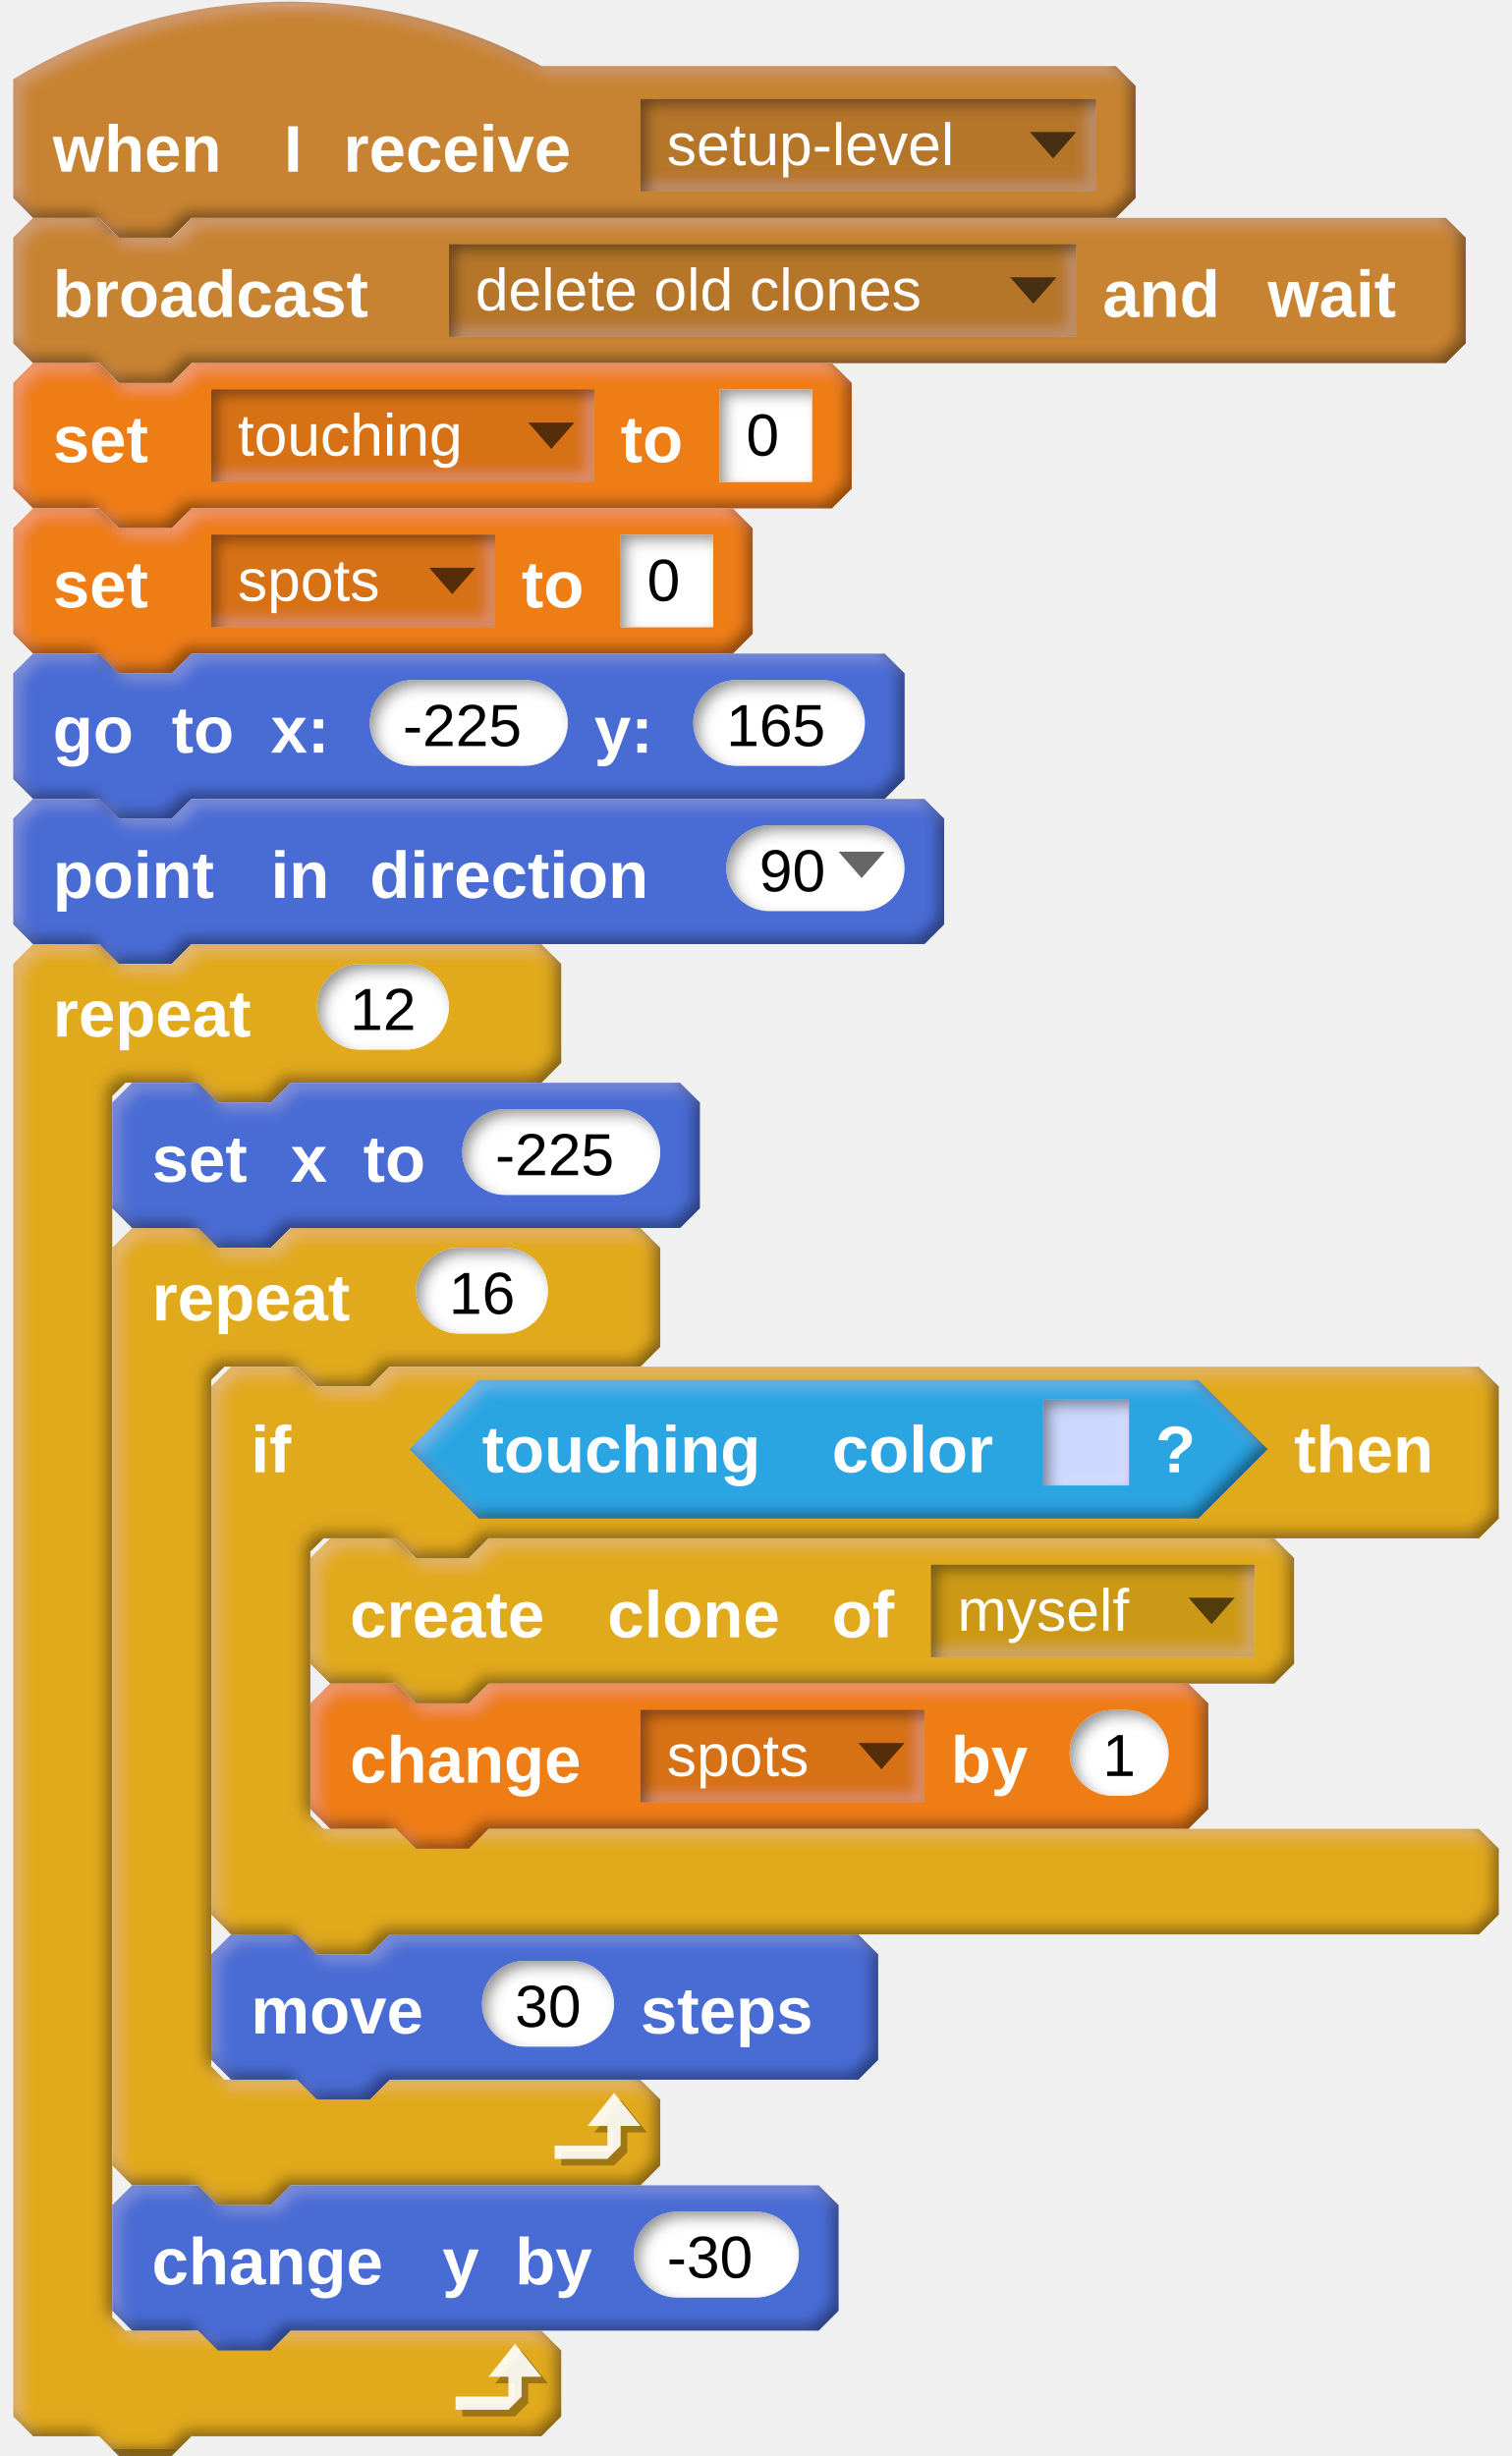
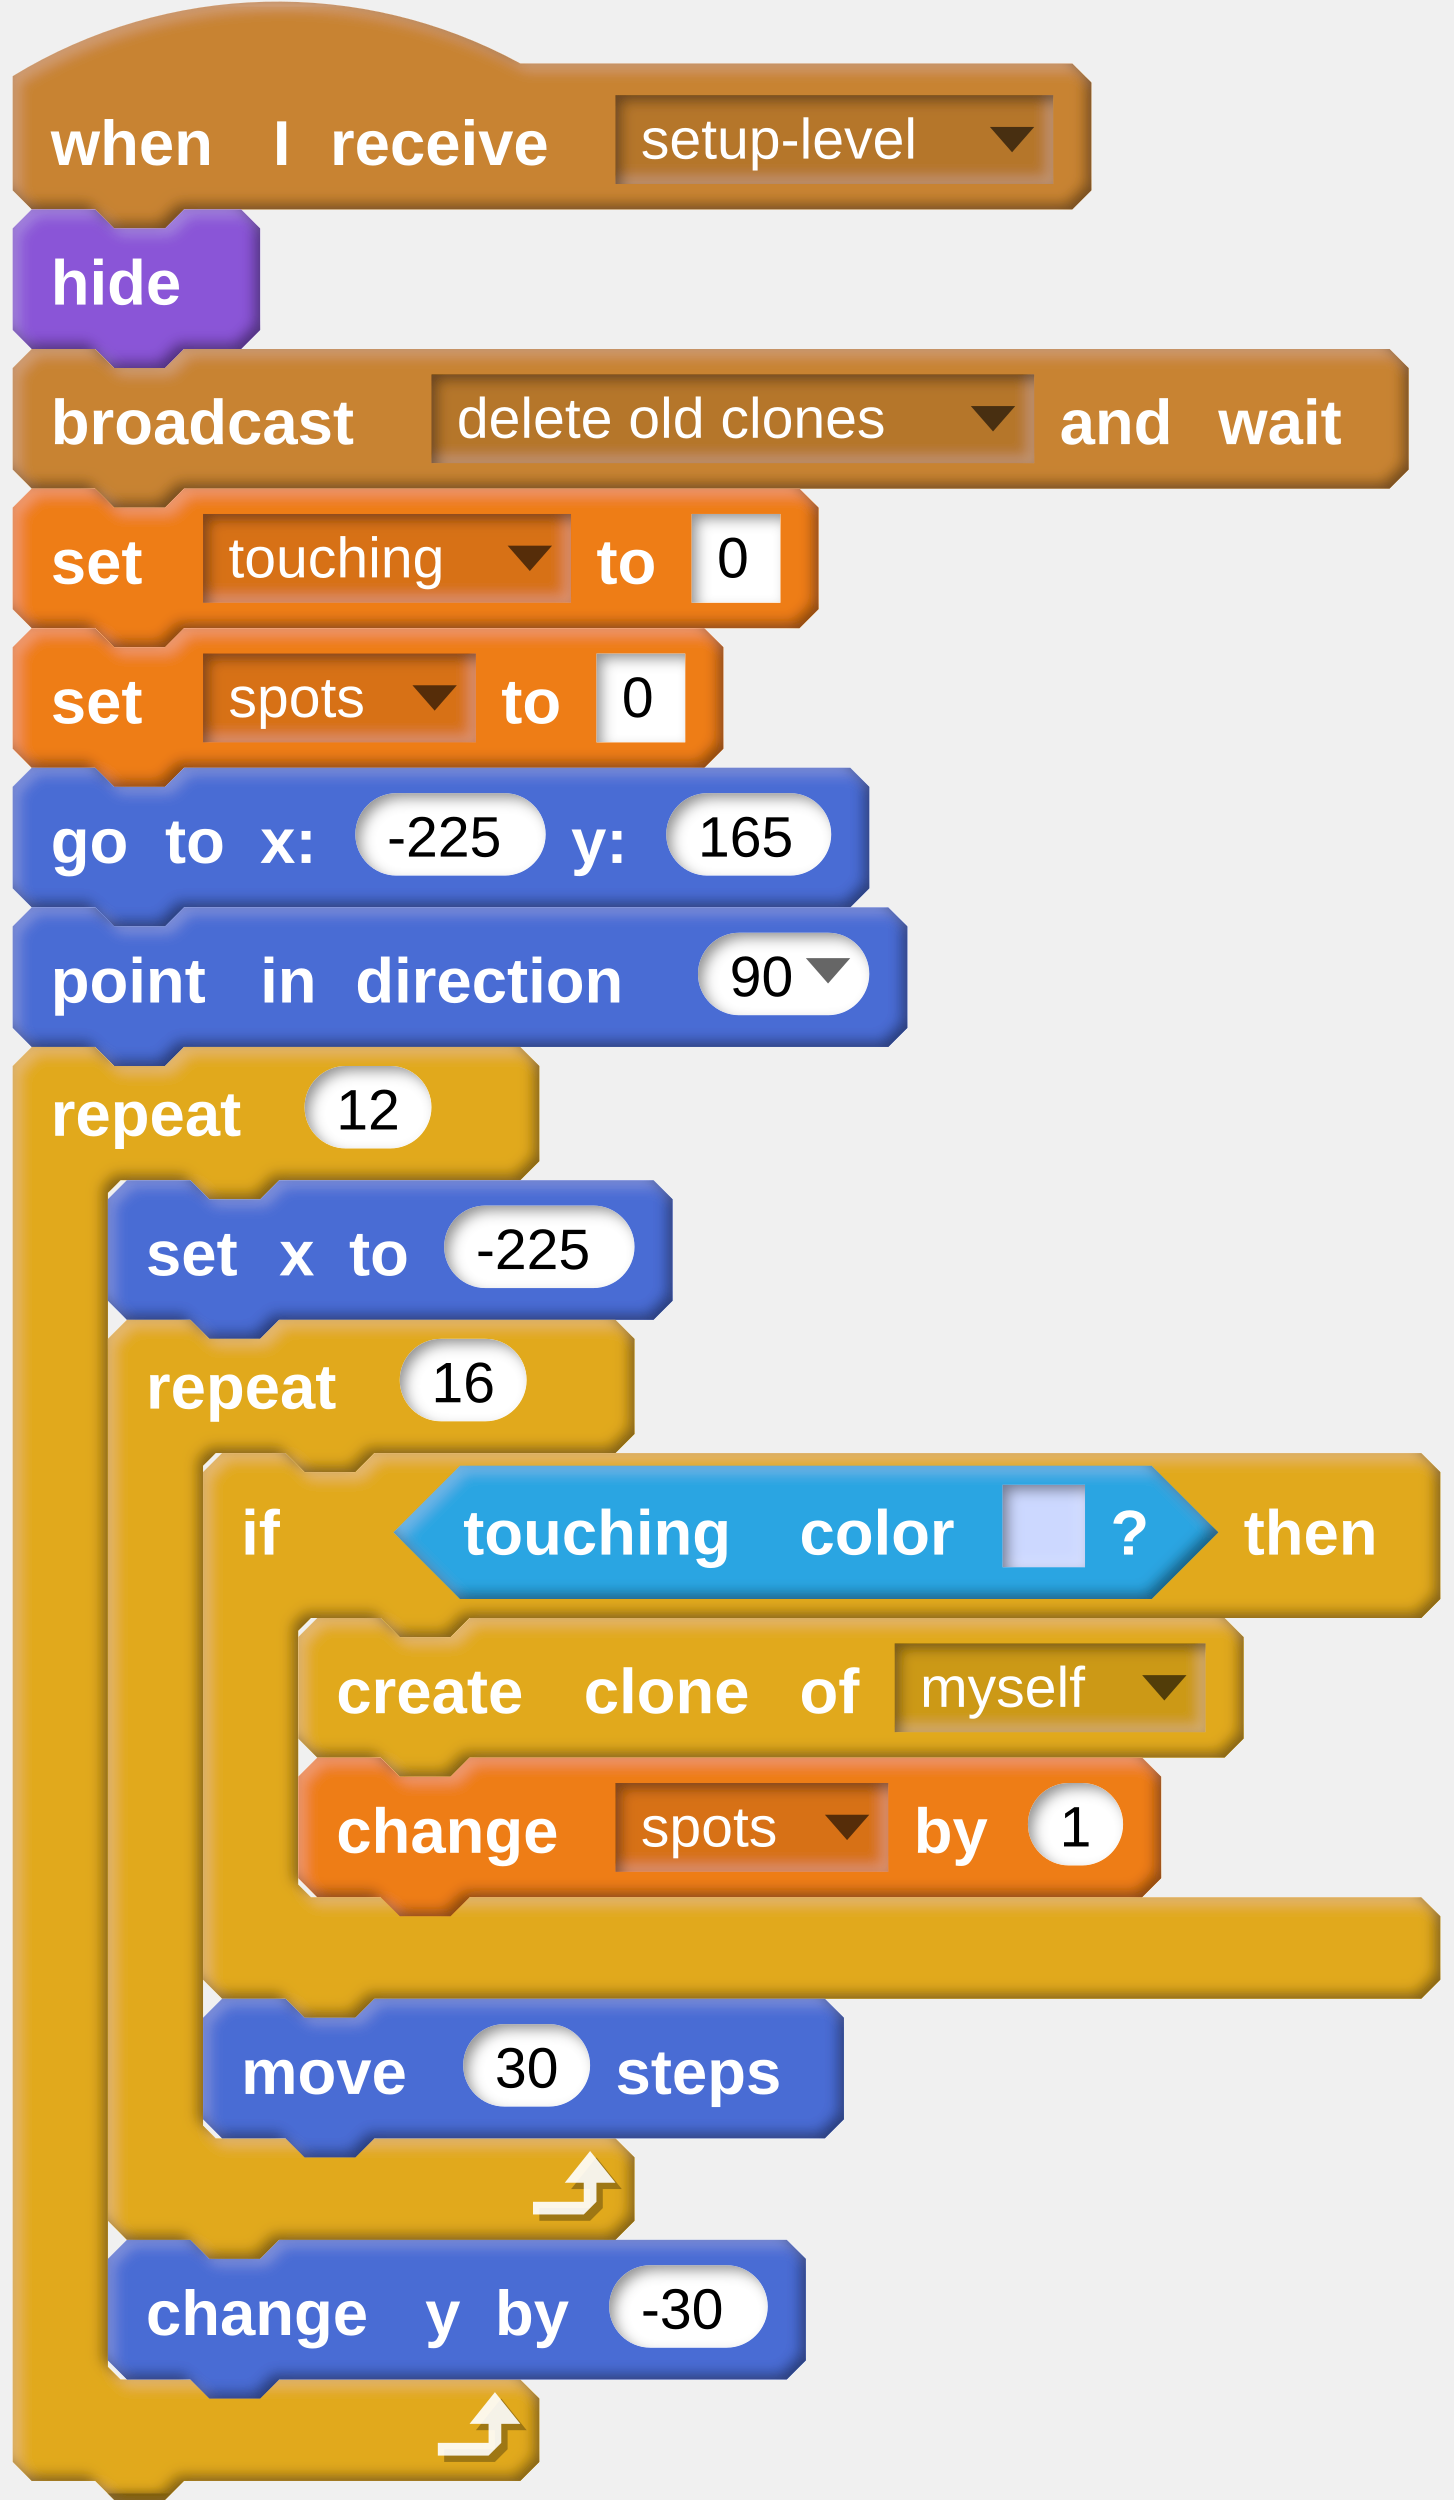
- <svg xmlns="http://www.w3.org/2000/svg" xmlns:xlink="http://www.w3.org/1999/xlink" version="1.1" width="229" height="372">
+ <svg xmlns="http://www.w3.org/2000/svg" xmlns:xlink="http://www.w3.org/1999/xlink" version="1.1" width="229" height="394">
  <defs>
    <filter id="bevelFilter" x0="-50%" y0="-50%" width="200%" height="200%">
      <feGaussianBlur result="blur-1" in="SourceAlpha" stdDeviation="1 1" />
      <feFlood result="flood-2" in="undefined" flood-color="#fff" flood-opacity="0.15" />
      <feOffset result="offset-3" in="blur-1" dx="1" dy="1" />
      <feComposite result="comp-4" operator="arithmetic" in="SourceAlpha" in2="offset-3" k2="1" k3="-1" />
      <feComposite result="comp-5" operator="in" in="flood-2" in2="comp-4" />
      <feFlood result="flood-6" in="undefined" flood-color="#000" flood-opacity="0.7" />
      <feOffset result="offset-7" in="blur-1" dx="-1" dy="-1" />
      <feComposite result="comp-8" operator="arithmetic" in="SourceAlpha" in2="offset-7" k2="1" k3="-1" />
      <feComposite result="comp-9" operator="in" in="flood-6" in2="comp-8" />
      <feMerge result="merge-10">
        <feMergeNode in="SourceGraphic" />
        <feMergeNode in="comp-5" />
        <feMergeNode in="comp-9" />
      </feMerge>
    </filter>
    <filter id="inputBevelFilter" x0="-50%" y0="-50%" width="200%" height="200%">
      <feGaussianBlur result="blur-1" in="SourceAlpha" stdDeviation="1 1" />
      <feFlood result="flood-2" in="undefined" flood-color="#fff" flood-opacity="0.15" />
      <feOffset result="offset-3" in="blur-1" dx="-1" dy="-1" />
      <feComposite result="comp-4" operator="arithmetic" in="SourceAlpha" in2="offset-3" k2="1" k3="-1" />
      <feComposite result="comp-5" operator="in" in="flood-2" in2="comp-4" />
      <feFlood result="flood-6" in="undefined" flood-color="#000" flood-opacity="0.7" />
      <feOffset result="offset-7" in="blur-1" dx="1" dy="1" />
      <feComposite result="comp-8" operator="arithmetic" in="SourceAlpha" in2="offset-7" k2="1" k3="-1" />
      <feComposite result="comp-9" operator="in" in="flood-6" in2="comp-8" />
      <feMerge result="merge-10">
        <feMergeNode in="SourceGraphic" />
        <feMergeNode in="comp-5" />
        <feMergeNode in="comp-9" />
      </feMerge>
    </filter>
    <filter id="inputDarkFilter" x0="-50%" y0="-50%" width="200%" height="200%">
      <feFlood result="flood-1" in="undefined" flood-color="#000" flood-opacity="0.2" />
      <feComposite result="comp-2" operator="in" in="flood-1" in2="SourceAlpha" />
      <feMerge result="merge-3">
        <feMergeNode in="SourceGraphic" />
        <feMergeNode in="comp-2" />
      </feMerge>
    </filter>
    <path d="M1.504 21L0 19.493 4.567 0h1.948l-.5 2.418s1.002-.502 3.006 0c2.006.503 3.008 2.01 6.517 2.01 3.508 0 4.463-.545 4.463-.545l-.823 9.892s-2.137 1.005-5.144.696c-3.007-.307-3.007-2.007-6.014-2.51-3.008-.502-4.512.503-4.512.503L1.504 21z" fill="#3f8d15" id="greenFlag" />
    <path d="M6.724 0C3.01 0 0 2.91 0 6.5c0 2.316 1.253 4.35 3.14 5.5H5.17v-1.256C3.364 10.126 2.07 8.46 2.07 6.5 2.07 4.015 4.152 2 6.723 2c1.14 0 2.184.396 2.993 1.053L8.31 4.13c-.45.344-.398.826.11 1.08L15 8.5 13.858.992c-.083-.547-.514-.714-.963-.37l-1.532 1.172A6.825 6.825 0 0 0 6.723 0z" fill="#fff" id="turnRight" />
    <path d="M3.637 1.794A6.825 6.825 0 0 1 8.277 0C11.99 0 15 2.91 15 6.5c0 2.316-1.253 4.35-3.14 5.5H9.83v-1.256c1.808-.618 3.103-2.285 3.103-4.244 0-2.485-2.083-4.5-4.654-4.5-1.14 0-2.184.396-2.993 1.053L6.69 4.13c.45.344.398.826-.11 1.08L0 8.5 1.142.992c.083-.547.514-.714.963-.37l1.532 1.172z" fill="#fff" id="turnLeft" />
    <path d="M0 0L4 4L0 8Z" fill="#111" id="addInput" />
    <path d="M4 0L4 8L0 4Z" fill="#111" id="delInput" />
    <g id="loopArrow">
      <path d="M8 0l2 -2l0 -3l3 0l-4 -5l-4 5l3 0l0 3l-8 0l0 2" fill="#000" opacity="0.3" />
      <path d="M8 0l2 -2l0 -3l3 0l-4 -5l-4 5l3 0l0 3l-8 0l0 2" fill="#fff" opacity="0.9" transform="translate(-1 -1)" />
    </g>
    <style>.sb-label{font-family:Lucida Grande,Verdana,Arial,DejaVu Sans,sans-serif;font-weight:700;fill:#fff;font-size:10px;word-spacing:+1px}.sb-obsolete{fill:#d42828}.sb-motion{fill:#4a6cd4}.sb-looks{fill:#8a55d7}.sb-sound{fill:#bb42c3}.sb-pen{fill:#0e9a6c}.sb-events{fill:#c88330}.sb-control{fill:#e1a91a}.sb-sensing{fill:#2ca5e2}.sb-operators{fill:#5cb712}.sb-variables{fill:#ee7d16}.sb-list{fill:#cc5b22}.sb-custom{fill:#632d99}.sb-custom-arg{fill:#5947b1}.sb-extension{fill:#4b4a60}.sb-grey{fill:#969696}.sb-bevel{filter:url(#bevelFilter)}.sb-input{filter:url(#inputBevelFilter)}.sb-input-number,.sb-input-number-dropdown,.sb-input-string{fill:#fff}.sb-literal-dropdown,.sb-literal-number,.sb-literal-number-dropdown,.sb-literal-string{font-weight:400;font-size:9px;word-spacing:0}.sb-literal-number,.sb-literal-number-dropdown,.sb-literal-string{fill:#000}.sb-darker{filter:url(#inputDarkFilter)}.sb-outline{stroke:#fff;stroke-opacity:.2;stroke-width:2;fill:none}.sb-define-hat-cap{stroke:#632d99;stroke-width:1;fill:#8e2ec2}.sb-comment{fill:#ffffa5;stroke:#d0d1d2;stroke-width:1}.sb-comment-line{fill:#ffff80}.sb-comment-label{font-family:Helevetica,Arial,DejaVu Sans,sans-serif;font-weight:700;fill:#5c5d5f;word-spacing:0;font-size:12px}</style>
  </defs>
  <g>
    <g transform="translate(0 0)">
      <g transform="translate(2 0)">
        <path d="M 0 12 L 0 12 A 80 80 0 0 1 80 10 L 167 10 L 170 13 L 170 30 L 167 33 L 27 33 L 24 36 L 16 36 L 13 33 L 3 33 L 0 30 Z" class="sb-events sb-bevel" />
        <text x="0" y="10" class="sb-label " transform="translate(6 16)">when</text>
        <text x="0" y="10" class="sb-label " transform="translate(41 16)">I</text>
        <text x="0" y="10" class="sb-label " transform="translate(50 16)">receive</text>
        <g transform="translate(95 15)">
          <g width="69" height="14" class="sb-input sb-input-dropdown">
            <rect x="0" y="0" width="69" height="14" class="sb-events sb-darker" />
          </g>
          <text x="0" y="10" class="sb-label sb-literal-dropdown" transform="translate(4 0)">setup-level</text>
          <polygon points="7 0 3.5 4 0 0" fill="#000" opacity="0.6" transform="translate(59 5)" />
        </g>
      </g>
      <g transform="translate(2 33)">
+         <path d="M 0 3 L 3 0 L 13 0 L 16 3 L 24 3 L 27 0 L 36 0 L 39 3 L 39 19 L 36 22 L 27 22 L 24 25 L 16 25 L 13 22 L 3 22 L 0 19 Z" class="sb-looks sb-bevel" />
+         <text x="0" y="10" class="sb-label " transform="translate(6 5)">hide</text>
+       </g>
+       <g transform="translate(2 55)">
        <path d="M 0 3 L 3 0 L 13 0 L 16 3 L 24 3 L 27 0 L 217 0 L 220 3 L 220 19 L 217 22 L 27 22 L 24 25 L 16 25 L 13 22 L 3 22 L 0 19 Z" class="sb-events sb-bevel" />
        <text x="0" y="10" class="sb-label " transform="translate(6 5)">broadcast</text>
        <g transform="translate(66 4)">
          <g width="95" height="14" class="sb-input sb-input-dropdown">
            <rect x="0" y="0" width="95" height="14" class="sb-events sb-darker" />
          </g>
          <text x="0" y="10" class="sb-label sb-literal-dropdown" transform="translate(4 0)">delete old clones</text>
          <polygon points="7 0 3.5 4 0 0" fill="#000" opacity="0.6" transform="translate(85 5)" />
        </g>
        <text x="0" y="10" class="sb-label " transform="translate(165 5)">and</text>
        <text x="0" y="10" class="sb-label " transform="translate(190 5)">wait</text>
      </g>
-       <g transform="translate(2 55)">
+       <g transform="translate(2 77)">
        <path d="M 0 3 L 3 0 L 13 0 L 16 3 L 24 3 L 27 0 L 124 0 L 127 3 L 127 19 L 124 22 L 27 22 L 24 25 L 16 25 L 13 22 L 3 22 L 0 19 Z" class="sb-variables sb-bevel" />
        <text x="0" y="10" class="sb-label " transform="translate(6 5)">set</text>
        <g transform="translate(30 4)">
          <g width="58" height="14" class="sb-input sb-input-dropdown">
            <rect x="0" y="0" width="58" height="14" class="sb-variables sb-darker" />
          </g>
          <text x="0" y="10" class="sb-label sb-literal-dropdown" transform="translate(4 0)">touching</text>
          <polygon points="7 0 3.5 4 0 0" fill="#000" opacity="0.6" transform="translate(48 5)" />
        </g>
        <text x="0" y="10" class="sb-label " transform="translate(92 5)">to</text>
        <g transform="translate(107 4)">
          <rect x="0" y="0" width="14" height="14" class="sb-input sb-input-string" />
          <text x="0" y="10" class="sb-label sb-literal-string" transform="translate(4 0)">0</text>
        </g>
      </g>
-       <g transform="translate(2 77)">
+       <g transform="translate(2 99)">
        <path d="M 0 3 L 3 0 L 13 0 L 16 3 L 24 3 L 27 0 L 109 0 L 112 3 L 112 19 L 109 22 L 27 22 L 24 25 L 16 25 L 13 22 L 3 22 L 0 19 Z" class="sb-variables sb-bevel" />
        <text x="0" y="10" class="sb-label " transform="translate(6 5)">set</text>
        <g transform="translate(30 4)">
          <g width="43" height="14" class="sb-input sb-input-dropdown">
            <rect x="0" y="0" width="43" height="14" class="sb-variables sb-darker" />
          </g>
          <text x="0" y="10" class="sb-label sb-literal-dropdown" transform="translate(4 0)">spots</text>
          <polygon points="7 0 3.5 4 0 0" fill="#000" opacity="0.6" transform="translate(33 5)" />
        </g>
        <text x="0" y="10" class="sb-label " transform="translate(77 5)">to</text>
        <g transform="translate(92 4)">
          <rect x="0" y="0" width="14" height="14" class="sb-input sb-input-string" />
          <text x="0" y="10" class="sb-label sb-literal-string" transform="translate(4 0)">0</text>
        </g>
      </g>
-       <g transform="translate(2 99)">
+       <g transform="translate(2 121)">
        <path d="M 0 3 L 3 0 L 13 0 L 16 3 L 24 3 L 27 0 L 132 0 L 135 3 L 135 19 L 132 22 L 27 22 L 24 25 L 16 25 L 13 22 L 3 22 L 0 19 Z" class="sb-motion sb-bevel" />
        <text x="0" y="10" class="sb-label " transform="translate(6 5)">go</text>
        <text x="0" y="10" class="sb-label " transform="translate(24 5)">to</text>
        <text x="0" y="10" class="sb-label " transform="translate(39 5)">x:</text>
        <g transform="translate(54 4)">
          <path d="M 6.5 0 L 23.5 0 A 6.5 6.5 0 0 1 23.5 13 L 6.5 13 A 6.5 6.5 0 0 1 6.5 0 Z" class="sb-input sb-input-number" />
          <text x="0" y="10" class="sb-label sb-literal-number" transform="translate(5 0)">-225</text>
        </g>
        <text x="0" y="10" class="sb-label " transform="translate(88 5)">y:</text>
        <g transform="translate(103 4)">
          <path d="M 6.5 0 L 19.5 0 A 6.5 6.5 0 0 1 19.5 13 L 6.5 13 A 6.5 6.5 0 0 1 6.5 0 Z" class="sb-input sb-input-number" />
          <text x="0" y="10" class="sb-label sb-literal-number" transform="translate(5 0)">165</text>
        </g>
      </g>
-       <g transform="translate(2 121)">
+       <g transform="translate(2 143)">
        <path d="M 0 3 L 3 0 L 13 0 L 16 3 L 24 3 L 27 0 L 138 0 L 141 3 L 141 19 L 138 22 L 27 22 L 24 25 L 16 25 L 13 22 L 3 22 L 0 19 Z" class="sb-motion sb-bevel" />
        <text x="0" y="10" class="sb-label " transform="translate(6 5)">point</text>
        <text x="0" y="10" class="sb-label " transform="translate(39 5)">in</text>
        <text x="0" y="10" class="sb-label " transform="translate(54 5)">direction</text>
        <g transform="translate(108 4)">
          <path d="M 6.5 0 L 20.5 0 A 6.5 6.5 0 0 1 20.5 13 L 6.5 13 A 6.5 6.5 0 0 1 6.5 0 Z" class="sb-input sb-input-number-dropdown" />
          <text x="0" y="10" class="sb-label sb-literal-number-dropdown" transform="translate(5 0)">90</text>
          <polygon points="7 0 3.5 4 0 0" fill="#000" opacity="0.6" transform="translate(17 4)" />
        </g>
      </g>
-       <g transform="translate(2 143)">
+       <g transform="translate(2 165)">
        <path d="M 0 3 L 3 0 L 13 0 L 16 3 L 24 3 L 27 0 L 80 0 L 83 3 L 83 18 L 80 21 L 42 21 L 39 24 L 31 24 L 28 21 L 17 21 L 15 23 L 15 208 L 17 210 L 80 210 L 83 213 L 83 223 L 80 226 L 27 226 L 24 229 L 16 229 L 13 226 L 3 226 L 0 223" class="sb-control sb-bevel" />
        <text x="0" y="10" class="sb-label " transform="translate(6 4)">repeat</text>
        <g transform="translate(46 3)">
          <path d="M 6.5 0 L 13.5 0 A 6.5 6.5 0 0 1 13.5 13 L 6.5 13 A 6.5 6.5 0 0 1 6.5 0 Z" class="sb-input sb-input-number" />
          <text x="0" y="10" class="sb-label sb-literal-number" transform="translate(5 0)">12</text>
        </g>
        <use xlink:href="#loopArrow" transform="translate(68 223)" />
        <g transform="translate(15 21)">
          <g transform="translate(0 0)">
            <path d="M 0 3 L 3 0 L 13 0 L 16 3 L 24 3 L 27 0 L 86 0 L 89 3 L 89 19 L 86 22 L 27 22 L 24 25 L 16 25 L 13 22 L 3 22 L 0 19 Z" class="sb-motion sb-bevel" />
            <text x="0" y="10" class="sb-label " transform="translate(6 5)">set</text>
            <text x="0" y="10" class="sb-label " transform="translate(27 5)">x</text>
            <text x="0" y="10" class="sb-label " transform="translate(38 5)">to</text>
            <g transform="translate(53 4)">
              <path d="M 6.5 0 L 23.5 0 A 6.5 6.5 0 0 1 23.5 13 L 6.5 13 A 6.5 6.5 0 0 1 6.5 0 Z" class="sb-input sb-input-number" />
              <text x="0" y="10" class="sb-label sb-literal-number" transform="translate(5 0)">-225</text>
            </g>
          </g>
          <g transform="translate(0 22)">
            <path d="M 0 3 L 3 0 L 13 0 L 16 3 L 24 3 L 27 0 L 80 0 L 83 3 L 83 18 L 80 21 L 42 21 L 39 24 L 31 24 L 28 21 L 17 21 L 15 23 L 15 127 L 17 129 L 80 129 L 83 132 L 83 142 L 80 145 L 27 145 L 24 148 L 16 148 L 13 145 L 3 145 L 0 142" class="sb-control sb-bevel" />
            <text x="0" y="10" class="sb-label " transform="translate(6 4)">repeat</text>
            <g transform="translate(46 3)">
              <path d="M 6.5 0 L 13.5 0 A 6.5 6.5 0 0 1 13.5 13 L 6.5 13 A 6.5 6.5 0 0 1 6.5 0 Z" class="sb-input sb-input-number" />
              <text x="0" y="10" class="sb-label sb-literal-number" transform="translate(5 0)">16</text>
            </g>
            <use xlink:href="#loopArrow" transform="translate(68 142)" />
            <g transform="translate(15 21)">
              <g transform="translate(0 0)">
                <path d="M 0 3 L 3 0 L 13 0 L 16 3 L 24 3 L 27 0 L 192 0 L 195 3 L 195 23 L 192 26 L 42 26 L 39 29 L 31 29 L 28 26 L 17 26 L 15 28 L 15 68 L 17 70 L 192 70 L 195 73 L 195 83 L 192 86 L 27 86 L 24 89 L 16 89 L 13 86 L 3 86 L 0 83" class="sb-control sb-bevel" />
                <text x="0" y="10" class="sb-label " transform="translate(6 6)">if</text>
                <g transform="translate(30 2)">
                  <path d="M 10.5 0 L 119.5 0 130 10.5 L 130 10.5 119.5 21 L 10.5 21 0 10.5 L 0 10.5 10.5 0 Z" class="sb-sensing sb-bevel" />
                  <text x="0" y="10" class="sb-label " transform="translate(11 4)">touching</text>
                  <text x="0" y="10" class="sb-label " transform="translate(64 4)">color</text>
                  <g transform="translate(96 3)">
                    <rect x="0" y="0" width="13" height="13" fill="#ccd8ff" class="sb-input sb-input-color" />
                  </g>
                  <text x="0" y="10" class="sb-label " transform="translate(113 4)">?</text>
                </g>
                <text x="0" y="10" class="sb-label " transform="translate(164 6)">then</text>
                <g transform="translate(15 26)">
                  <g transform="translate(0 0)">
                    <path d="M 0 3 L 3 0 L 13 0 L 16 3 L 24 3 L 27 0 L 146 0 L 149 3 L 149 19 L 146 22 L 27 22 L 24 25 L 16 25 L 13 22 L 3 22 L 0 19 Z" class="sb-control sb-bevel" />
                    <text x="0" y="10" class="sb-label " transform="translate(6 5)">create</text>
                    <text x="0" y="10" class="sb-label " transform="translate(45 5)">clone</text>
                    <text x="0" y="10" class="sb-label " transform="translate(79 5)">of</text>
                    <g transform="translate(94 4)">
                      <g width="49" height="14" class="sb-input sb-input-dropdown">
                        <rect x="0" y="0" width="49" height="14" class="sb-control sb-darker" />
                      </g>
                      <text x="0" y="10" class="sb-label sb-literal-dropdown" transform="translate(4 0)">myself</text>
                      <polygon points="7 0 3.5 4 0 0" fill="#000" opacity="0.6" transform="translate(39 5)" />
                    </g>
                  </g>
                  <g transform="translate(0 22)">
                    <path d="M 0 3 L 3 0 L 13 0 L 16 3 L 24 3 L 27 0 L 133 0 L 136 3 L 136 19 L 133 22 L 27 22 L 24 25 L 16 25 L 13 22 L 3 22 L 0 19 Z" class="sb-variables sb-bevel" />
                    <text x="0" y="10" class="sb-label " transform="translate(6 5)">change</text>
                    <g transform="translate(50 4)">
                      <g width="43" height="14" class="sb-input sb-input-dropdown">
                        <rect x="0" y="0" width="43" height="14" class="sb-variables sb-darker" />
                      </g>
                      <text x="0" y="10" class="sb-label sb-literal-dropdown" transform="translate(4 0)">spots</text>
                      <polygon points="7 0 3.5 4 0 0" fill="#000" opacity="0.6" transform="translate(33 5)" />
                    </g>
                    <text x="0" y="10" class="sb-label " transform="translate(97 5)">by</text>
                    <g transform="translate(115 4)">
                      <path d="M 6.5 0 L 8.5 0 A 6.5 6.5 0 0 1 8.5 13 L 6.5 13 A 6.5 6.5 0 0 1 6.5 0 Z" class="sb-input sb-input-number" />
                      <text x="0" y="10" class="sb-label sb-literal-number" transform="translate(5 0)">1</text>
                    </g>
                  </g>
                </g>
              </g>
              <g transform="translate(0 86)">
                <path d="M 0 3 L 3 0 L 13 0 L 16 3 L 24 3 L 27 0 L 98 0 L 101 3 L 101 19 L 98 22 L 27 22 L 24 25 L 16 25 L 13 22 L 3 22 L 0 19 Z" class="sb-motion sb-bevel" />
                <text x="0" y="10" class="sb-label " transform="translate(6 5)">move</text>
                <g transform="translate(41 4)">
                  <path d="M 6.5 0 L 13.5 0 A 6.5 6.5 0 0 1 13.5 13 L 6.5 13 A 6.5 6.5 0 0 1 6.5 0 Z" class="sb-input sb-input-number" />
                  <text x="0" y="10" class="sb-label sb-literal-number" transform="translate(5 0)">30</text>
                </g>
                <text x="0" y="10" class="sb-label " transform="translate(65 5)">steps</text>
              </g>
            </g>
          </g>
          <g transform="translate(0 167)">
            <path d="M 0 3 L 3 0 L 13 0 L 16 3 L 24 3 L 27 0 L 107 0 L 110 3 L 110 19 L 107 22 L 27 22 L 24 25 L 16 25 L 13 22 L 3 22 L 0 19 Z" class="sb-motion sb-bevel" />
            <text x="0" y="10" class="sb-label " transform="translate(6 5)">change</text>
            <text x="0" y="10" class="sb-label " transform="translate(50 5)">y</text>
            <text x="0" y="10" class="sb-label " transform="translate(61 5)">by</text>
            <g transform="translate(79 4)">
              <path d="M 6.5 0 L 18.5 0 A 6.5 6.5 0 0 1 18.5 13 L 6.5 13 A 6.5 6.5 0 0 1 6.5 0 Z" class="sb-input sb-input-number" />
              <text x="0" y="10" class="sb-label sb-literal-number" transform="translate(5 0)">-30</text>
            </g>
          </g>
        </g>
      </g>
    </g>
  </g>
</svg>
